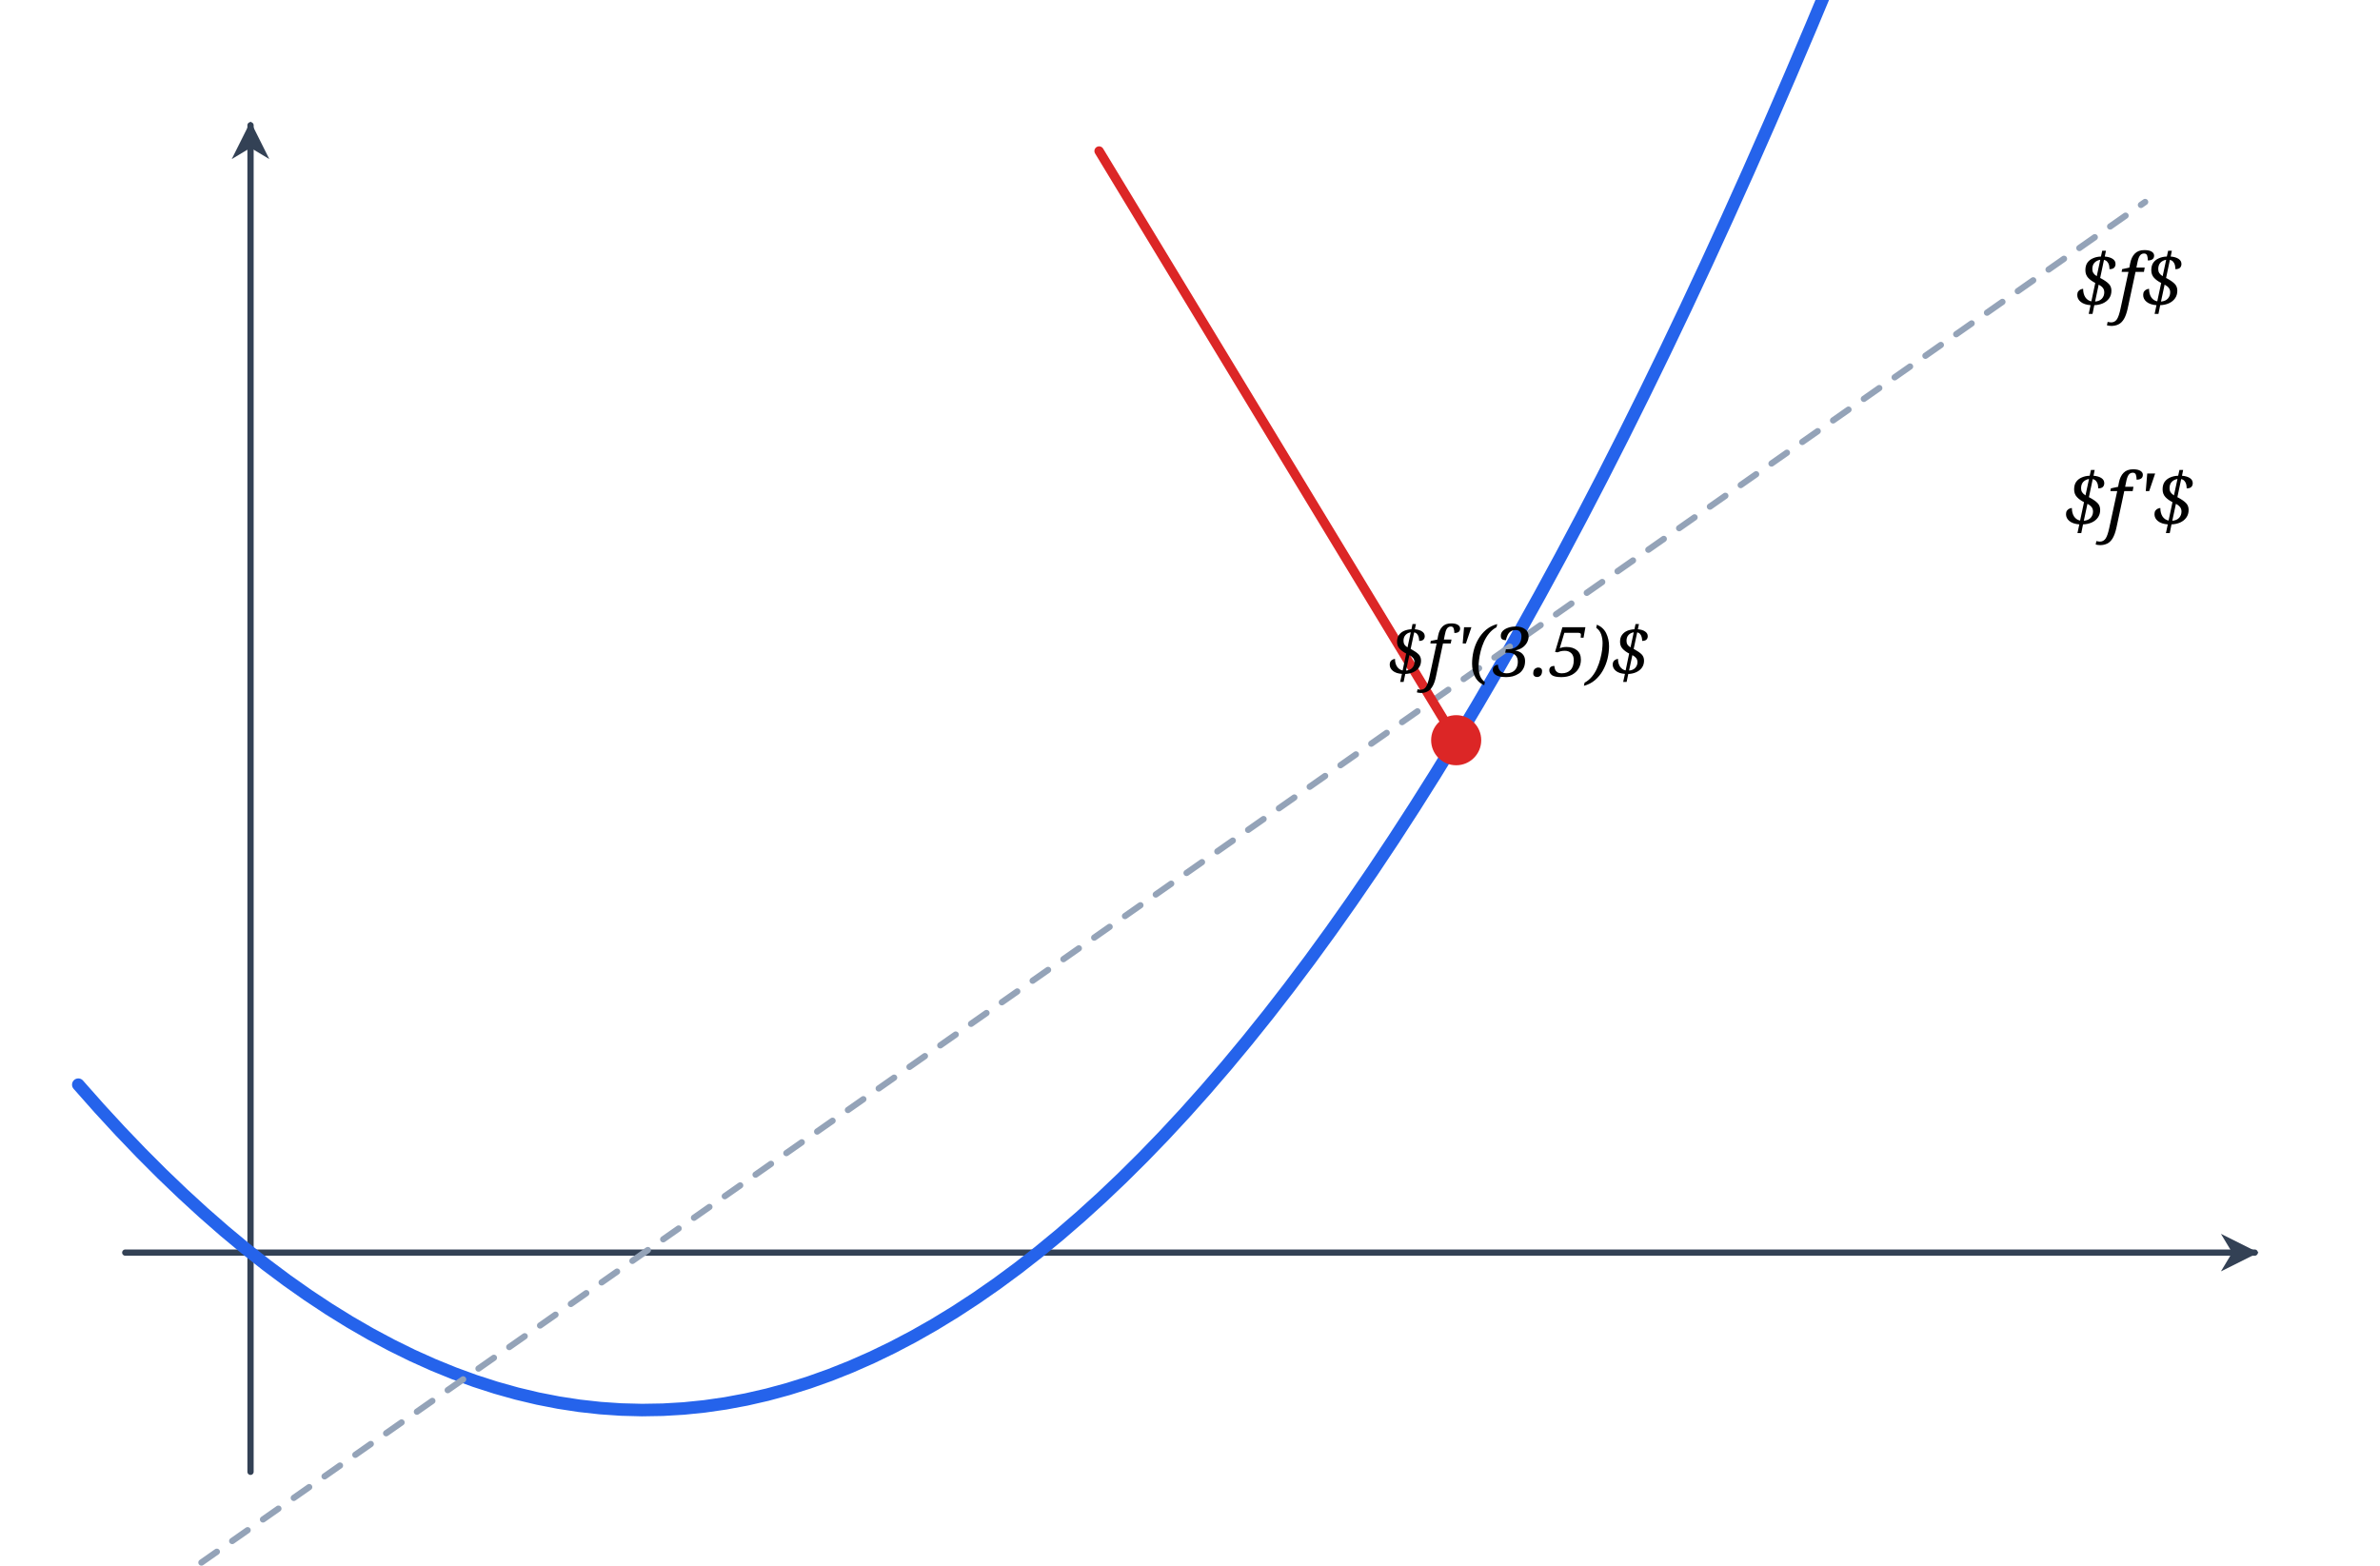
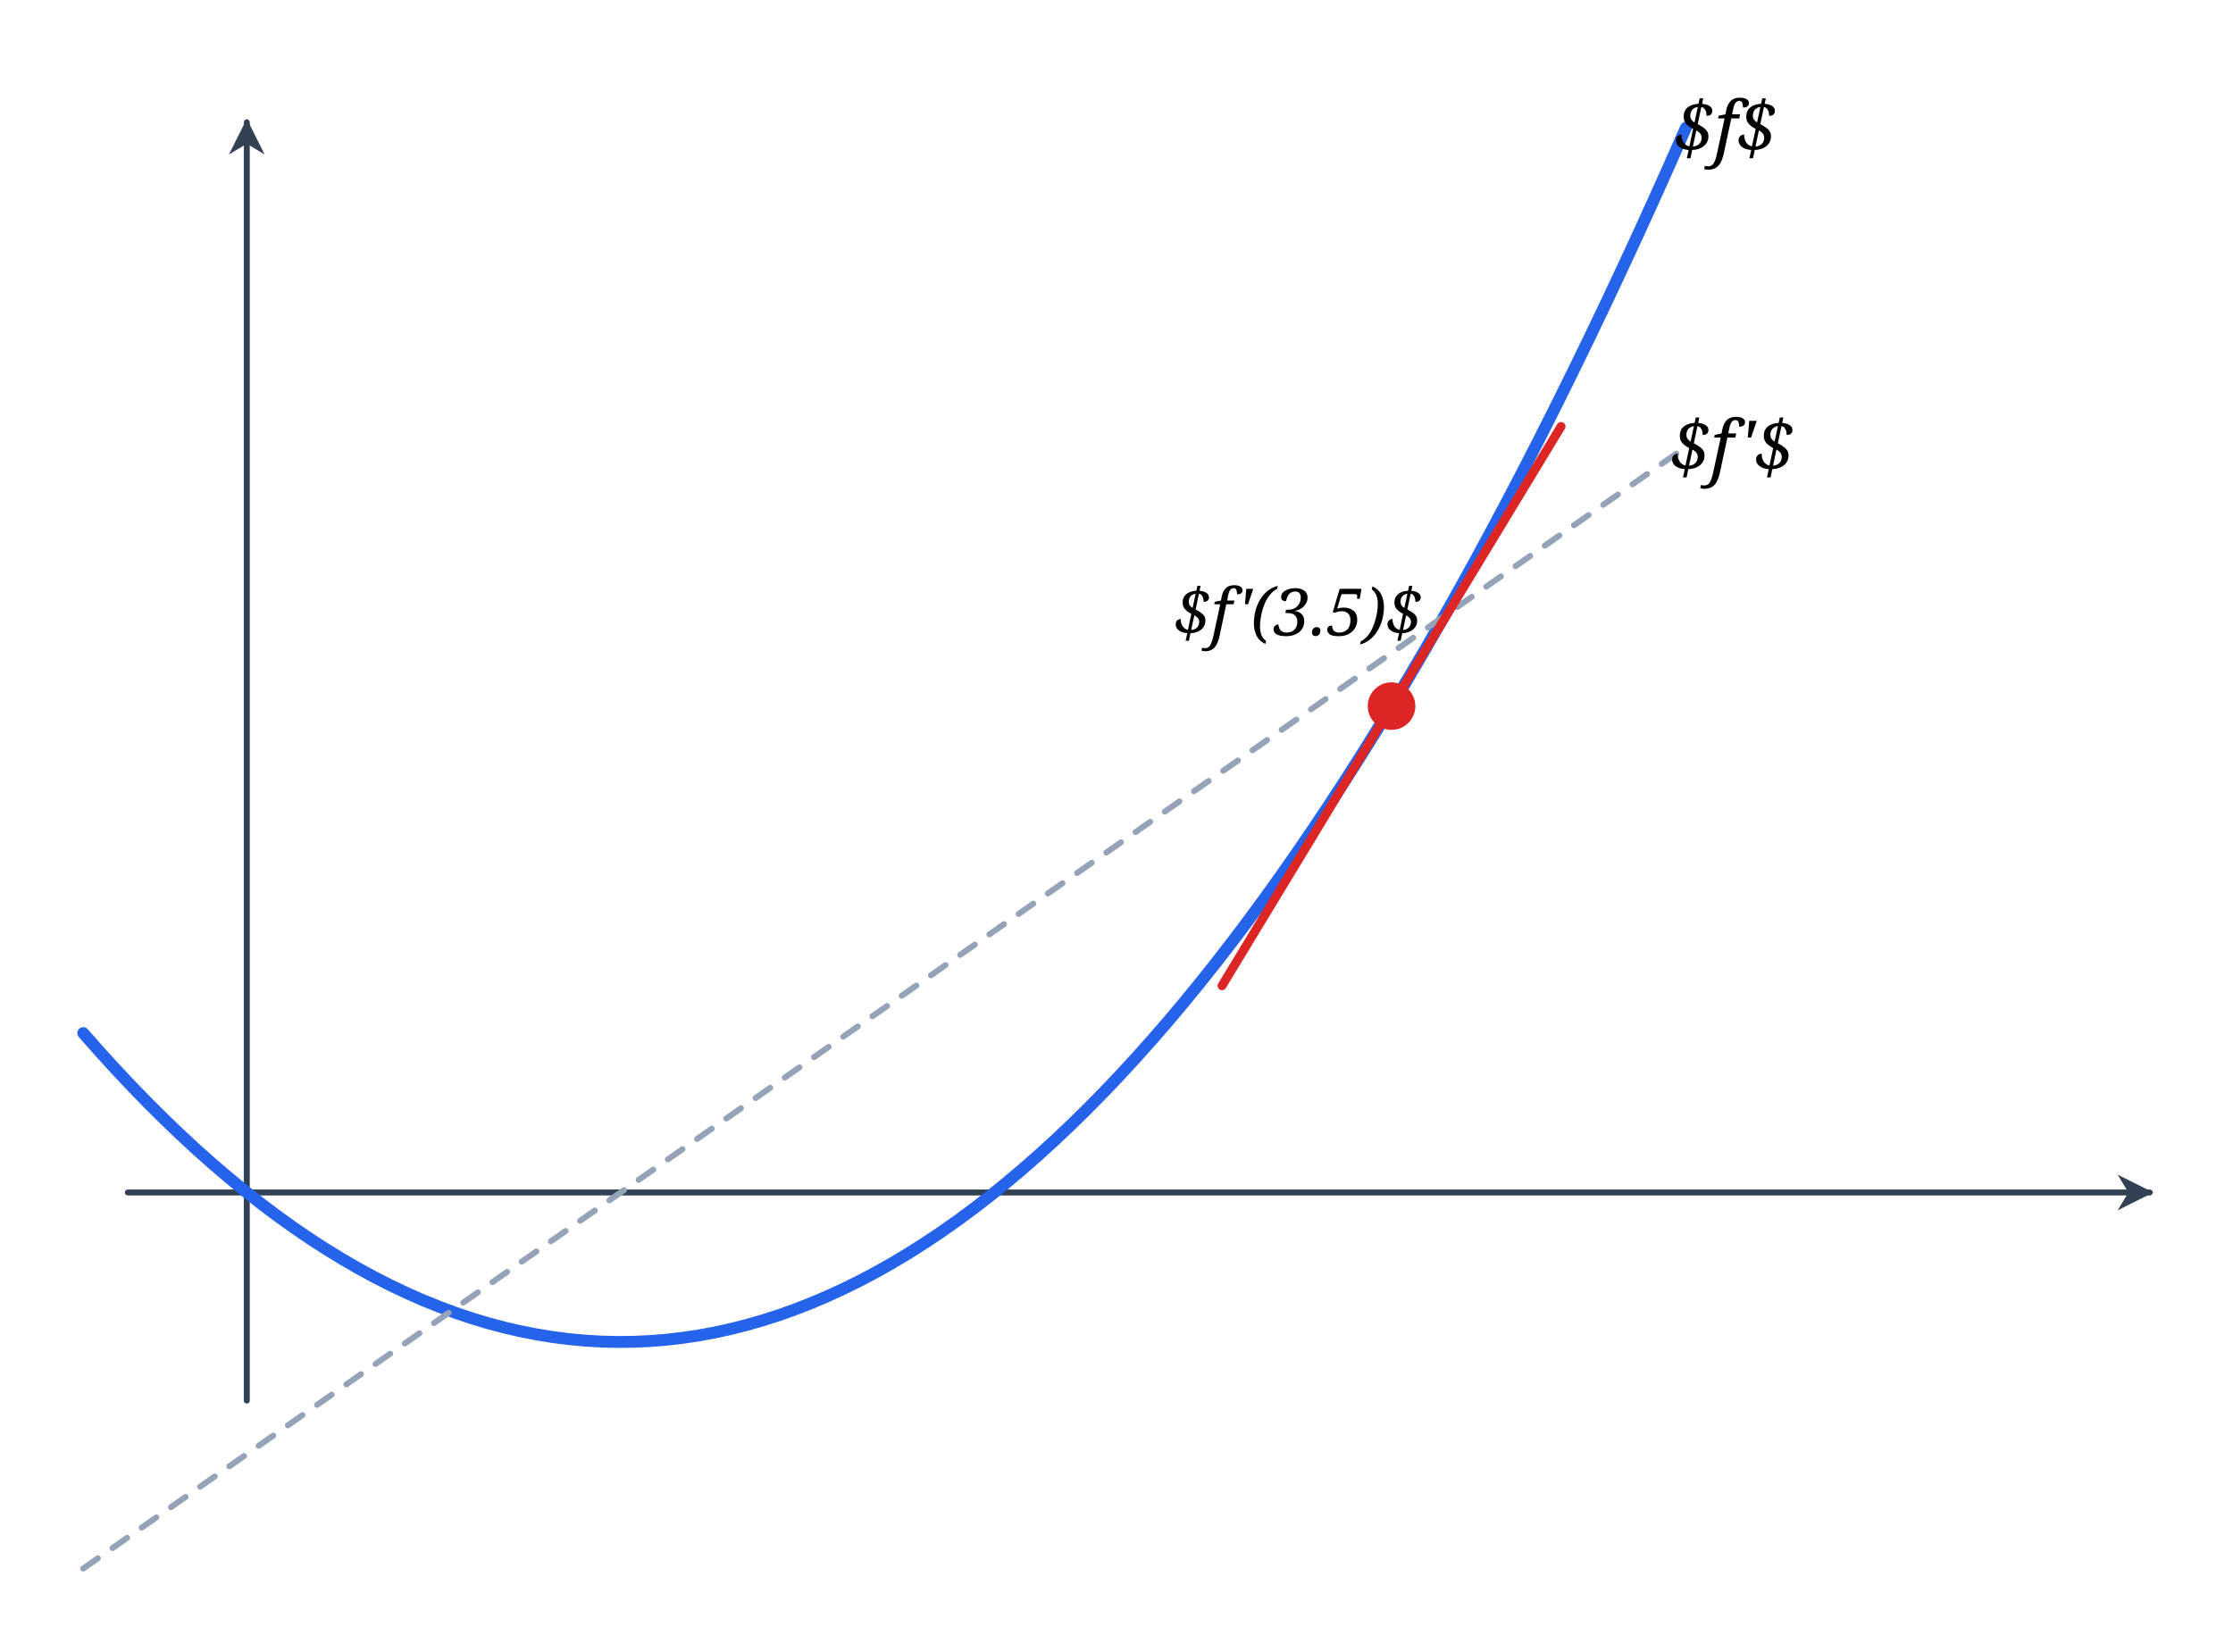
- <svg xmlns="http://www.w3.org/2000/svg" width="380" height="250" viewBox="0 0 380 250">
+ <svg xmlns="http://www.w3.org/2000/svg" width="375.5" height="277.83" viewBox="-1.5 -0.58 375.5 277.83">
  <defs>
    <marker markerWidth="6" markerHeight="6" viewBox="0 0 10 10" id="arrow-stealth-334155" refX="9" refY="5" orient="auto">
      <path d="M 0 0 L 10 5 L 0 10 L 3 5 z" fill="#334155" />
    </marker>
  </defs>
  <g>
    <path d="M 20 200 L 360 200" stroke="#334155" stroke-width="1" stroke-opacity="1" stroke-linecap="round" stroke-linejoin="round" fill="none" fill-opacity="1" opacity="1" marker-end="url(#arrow-stealth-334155)" />
  </g>
  <g>
    <path d="M 40 235 L 40 20" stroke="#334155" stroke-width="1" stroke-opacity="1" stroke-linecap="round" stroke-linejoin="round" fill="none" fill-opacity="1" opacity="1" marker-end="url(#arrow-stealth-334155)" />
  </g>
-   <path d="M 12.5 173.188 L 15.833 176.95 L 19.167 180.571 L 22.5 184.051 L 25.833 187.39 L 29.167 190.586 L 32.5 193.642 L 35.833 196.556 L 39.167 199.329 L 42.5 201.96 L 45.833 204.45 L 49.167 206.799 L 52.5 209.006 L 55.833 211.071 L 59.167 212.996 L 62.5 214.778 L 65.833 216.42 L 69.167 217.92 L 72.5 219.278 L 75.833 220.496 L 79.167 221.571 L 82.5 222.506 L 85.833 223.299 L 89.167 223.95 L 92.5 224.46 L 95.833 224.829 L 99.167 225.056 L 102.5 225.142 L 105.833 225.086 L 109.167 224.89 L 112.5 224.551 L 115.833 224.071 L 119.167 223.45 L 122.5 222.688 L 125.833 221.783 L 129.167 220.738 L 132.5 219.551 L 135.833 218.223 L 139.167 216.753 L 142.5 215.142 L 145.833 213.39 L 149.167 211.496 L 152.5 209.46 L 155.833 207.283 L 159.167 204.965 L 162.5 202.506 L 165.833 199.905 L 169.167 197.162 L 172.5 194.278 L 175.833 191.253 L 179.167 188.086 L 182.5 184.778 L 185.833 181.329 L 189.167 177.738 L 192.5 174.006 L 195.833 170.132 L 199.167 166.117 L 202.5 161.96 L 205.833 157.662 L 209.167 153.223 L 212.5 148.642 L 215.833 143.92 L 219.167 139.056 L 222.5 134.051 L 225.833 128.905 L 229.167 123.617 L 232.5 118.188 L 235.833 112.617 L 239.167 106.905 L 242.5 101.051 L 245.833 95.056 L 249.167 88.92 L 252.5 82.642 L 255.833 76.223 L 259.167 69.662 L 262.5 62.96 L 265.833 56.117 L 269.167 49.132 L 272.5 42.006 L 275.833 34.738 L 279.167 27.329 L 282.5 19.778 L 285.833 12.086 L 289.167 4.253 L 292.5 -3.722 L 295.833 -11.838 L 299.167 -20.095 L 302.5 -28.494 L 305.833 -37.035 L 309.167 -45.717 L 312.5 -54.54 L 315.833 -63.504 L 319.167 -72.61 L 322.5 -81.858 L 325.833 -91.247 L 329.167 -100.777 L 332.5 -110.449 L 335.833 -120.262 L 339.167 -130.217 L 342.5 -140.312" stroke="#2563eb" stroke-width="2" stroke-opacity="1" stroke-linecap="round" stroke-linejoin="round" fill="none" fill-opacity="1" opacity="1" />
-   <path d="M 12.5 263.25 L 15.833 260.917 L 19.167 258.583 L 22.5 256.25 L 25.833 253.917 L 29.167 251.583 L 32.5 249.25 L 35.833 246.917 L 39.167 244.583 L 42.5 242.25 L 45.833 239.917 L 49.167 237.583 L 52.5 235.25 L 55.833 232.917 L 59.167 230.583 L 62.5 228.25 L 65.833 225.917 L 69.167 223.583 L 72.5 221.25 L 75.833 218.917 L 79.167 216.583 L 82.5 214.25 L 85.833 211.917 L 89.167 209.583 L 92.5 207.25 L 95.833 204.917 L 99.167 202.583 L 102.5 200.25 L 105.833 197.917 L 109.167 195.583 L 112.5 193.25 L 115.833 190.917 L 119.167 188.583 L 122.5 186.25 L 125.833 183.917 L 129.167 181.583 L 132.5 179.25 L 135.833 176.917 L 139.167 174.583 L 142.5 172.25 L 145.833 169.917 L 149.167 167.583 L 152.5 165.25 L 155.833 162.917 L 159.167 160.583 L 162.5 158.25 L 165.833 155.917 L 169.167 153.583 L 172.5 151.25 L 175.833 148.917 L 179.167 146.583 L 182.5 144.25 L 185.833 141.917 L 189.167 139.583 L 192.5 137.25 L 195.833 134.917 L 199.167 132.583 L 202.5 130.25 L 205.833 127.917 L 209.167 125.583 L 212.5 123.25 L 215.833 120.917 L 219.167 118.583 L 222.5 116.25 L 225.833 113.917 L 229.167 111.583 L 232.5 109.25 L 235.833 106.917 L 239.167 104.583 L 242.5 102.25 L 245.833 99.917 L 249.167 97.583 L 252.5 95.25 L 255.833 92.917 L 259.167 90.583 L 262.5 88.25 L 265.833 85.917 L 269.167 83.583 L 272.5 81.25 L 275.833 78.917 L 279.167 76.583 L 282.5 74.25 L 285.833 71.917 L 289.167 69.583 L 292.5 67.25 L 295.833 64.917 L 299.167 62.583 L 302.5 60.25 L 305.833 57.917 L 309.167 55.583 L 312.5 53.25 L 315.833 50.917 L 319.167 48.583 L 322.5 46.25 L 325.833 43.917 L 329.167 41.583 L 332.5 39.25 L 335.833 36.917 L 339.167 34.583 L 342.5 32.25" stroke="#94a3b8" stroke-width="1" stroke-opacity="1" stroke-dasharray="3 3" stroke-linecap="round" stroke-linejoin="round" fill="none" fill-opacity="1" opacity="1" />
-   <line x1="232.5" y1="118.188" x2="175.487" y2="24.116" stroke="#dc2626" stroke-width="1.5" stroke-opacity="1" stroke-linecap="round" stroke-linejoin="round" fill="none" fill-opacity="1" opacity="1" />
+   <path d="M 12.5 173.188 L 15.222 176.271 L 17.944 179.26 L 20.667 182.155 L 23.389 184.955 L 26.111 187.661 L 28.833 190.273 L 31.556 192.791 L 34.278 195.214 L 37 197.543 L 39.722 199.777 L 42.444 201.918 L 45.167 203.963 L 47.889 205.915 L 50.611 207.772 L 53.333 209.535 L 56.056 211.204 L 58.778 212.778 L 61.5 214.258 L 64.222 215.644 L 66.944 216.936 L 69.667 218.133 L 72.389 219.235 L 75.111 220.244 L 77.833 221.158 L 80.556 221.978 L 83.278 222.703 L 86 223.335 L 88.722 223.871 L 91.444 224.314 L 94.167 224.662 L 96.889 224.916 L 99.611 225.076 L 102.333 225.141 L 105.056 225.112 L 107.778 224.989 L 110.5 224.771 L 113.222 224.459 L 115.944 224.053 L 118.667 223.552 L 121.389 222.957 L 124.111 222.268 L 126.833 221.485 L 129.556 220.607 L 132.278 219.635 L 135 218.568 L 137.722 217.407 L 140.444 216.152 L 143.167 214.803 L 145.889 213.359 L 148.611 211.821 L 151.333 210.189 L 154.056 208.462 L 156.778 206.641 L 159.5 204.726 L 162.222 202.716 L 164.944 200.612 L 167.667 198.414 L 170.389 196.121 L 173.111 193.734 L 175.833 191.253 L 178.556 188.678 L 181.278 186.008 L 184 183.244 L 186.722 180.385 L 189.444 177.432 L 192.167 174.385 L 194.889 171.244 L 197.611 168.008 L 200.333 164.678 L 203.056 161.254 L 205.778 157.735 L 208.5 154.122 L 211.222 150.415 L 213.944 146.613 L 216.667 142.717 L 219.389 138.727 L 222.111 134.642 L 224.833 130.463 L 227.556 126.19 L 230.278 121.823 L 233 117.361 L 235.722 112.805 L 238.444 108.154 L 241.167 103.41 L 243.889 98.57 L 246.611 93.637 L 249.333 88.609 L 252.056 83.487 L 254.778 78.271 L 257.5 72.96 L 260.222 67.555 L 262.944 62.056 L 265.667 56.462 L 268.389 50.774 L 271.111 44.992 L 273.833 39.116 L 276.556 33.145 L 279.278 27.08 L 282 20.92" stroke="#2563eb" stroke-width="2" stroke-opacity="1" stroke-linecap="round" stroke-linejoin="round" fill="none" fill-opacity="1" opacity="1" />
+   <path d="M 12.5 263.25 L 15.222 261.344 L 17.944 259.439 L 20.667 257.533 L 23.389 255.628 L 26.111 253.722 L 28.833 251.817 L 31.556 249.911 L 34.278 248.006 L 37 246.1 L 39.722 244.194 L 42.444 242.289 L 45.167 240.383 L 47.889 238.478 L 50.611 236.572 L 53.333 234.667 L 56.056 232.761 L 58.778 230.856 L 61.5 228.95 L 64.222 227.044 L 66.944 225.139 L 69.667 223.233 L 72.389 221.328 L 75.111 219.422 L 77.833 217.517 L 80.556 215.611 L 83.278 213.706 L 86 211.8 L 88.722 209.894 L 91.444 207.989 L 94.167 206.083 L 96.889 204.178 L 99.611 202.272 L 102.333 200.367 L 105.056 198.461 L 107.778 196.556 L 110.5 194.65 L 113.222 192.744 L 115.944 190.839 L 118.667 188.933 L 121.389 187.028 L 124.111 185.122 L 126.833 183.217 L 129.556 181.311 L 132.278 179.406 L 135 177.5 L 137.722 175.594 L 140.444 173.689 L 143.167 171.783 L 145.889 169.878 L 148.611 167.972 L 151.333 166.067 L 154.056 164.161 L 156.778 162.256 L 159.5 160.35 L 162.222 158.444 L 164.944 156.539 L 167.667 154.633 L 170.389 152.728 L 173.111 150.822 L 175.833 148.917 L 178.556 147.011 L 181.278 145.106 L 184 143.2 L 186.722 141.294 L 189.444 139.389 L 192.167 137.483 L 194.889 135.578 L 197.611 133.672 L 200.333 131.767 L 203.056 129.861 L 205.778 127.956 L 208.5 126.05 L 211.222 124.144 L 213.944 122.239 L 216.667 120.333 L 219.389 118.428 L 222.111 116.522 L 224.833 114.617 L 227.556 112.711 L 230.278 110.806 L 233 108.9 L 235.722 106.994 L 238.444 105.089 L 241.167 103.183 L 243.889 101.278 L 246.611 99.372 L 249.333 97.467 L 252.056 95.561 L 254.778 93.656 L 257.5 91.75 L 260.222 89.844 L 262.944 87.939 L 265.667 86.033 L 268.389 84.128 L 271.111 82.222 L 273.833 80.317 L 276.556 78.411 L 279.278 76.506 L 282 74.6" stroke="#94a3b8" stroke-width="1" stroke-opacity="1" stroke-dasharray="3 3" stroke-linecap="round" stroke-linejoin="round" fill="none" fill-opacity="1" opacity="1" />
+   <line x1="203.993" y1="165.223" x2="261.007" y2="71.152" stroke="#dc2626" stroke-width="1.5" stroke-opacity="1" stroke-linecap="round" stroke-linejoin="round" fill="none" fill-opacity="1" opacity="1" />
  <circle r="3.5" stroke="#dc2626" stroke-width="1" stroke-opacity="1" stroke-linecap="round" stroke-linejoin="round" fill="#dc2626" fill-opacity="1" opacity="1" cx="232.5" cy="118.188" />
-   <text text-anchor="middle" dominant-baseline="middle" x="242.5" y="104.188" font-family="serif" font-size="11" font-style="italic" fill="#000">$f'(3.5)$</text>
-   <text text-anchor="middle" dominant-baseline="middle" x="340" y="45" font-family="serif" font-size="12" font-style="italic" fill="#000">$f$</text>
-   <text text-anchor="middle" dominant-baseline="middle" x="340" y="80" font-family="serif" font-size="12" font-style="italic" fill="#000">$f'$</text>
+   <text text-anchor="middle" dominant-baseline="middle" x="216.815" y="102.503" font-family="serif" font-size="11" font-style="italic" fill="#000">$f'(3.5)$</text>
+   <text text-anchor="middle" dominant-baseline="middle" x="288.668" y="20.92" font-family="serif" font-size="12" font-style="italic" fill="#000">$f$</text>
+   <text text-anchor="middle" dominant-baseline="middle" x="289.814" y="74.6" font-family="serif" font-size="12" font-style="italic" fill="#000">$f'$</text>
</svg>
